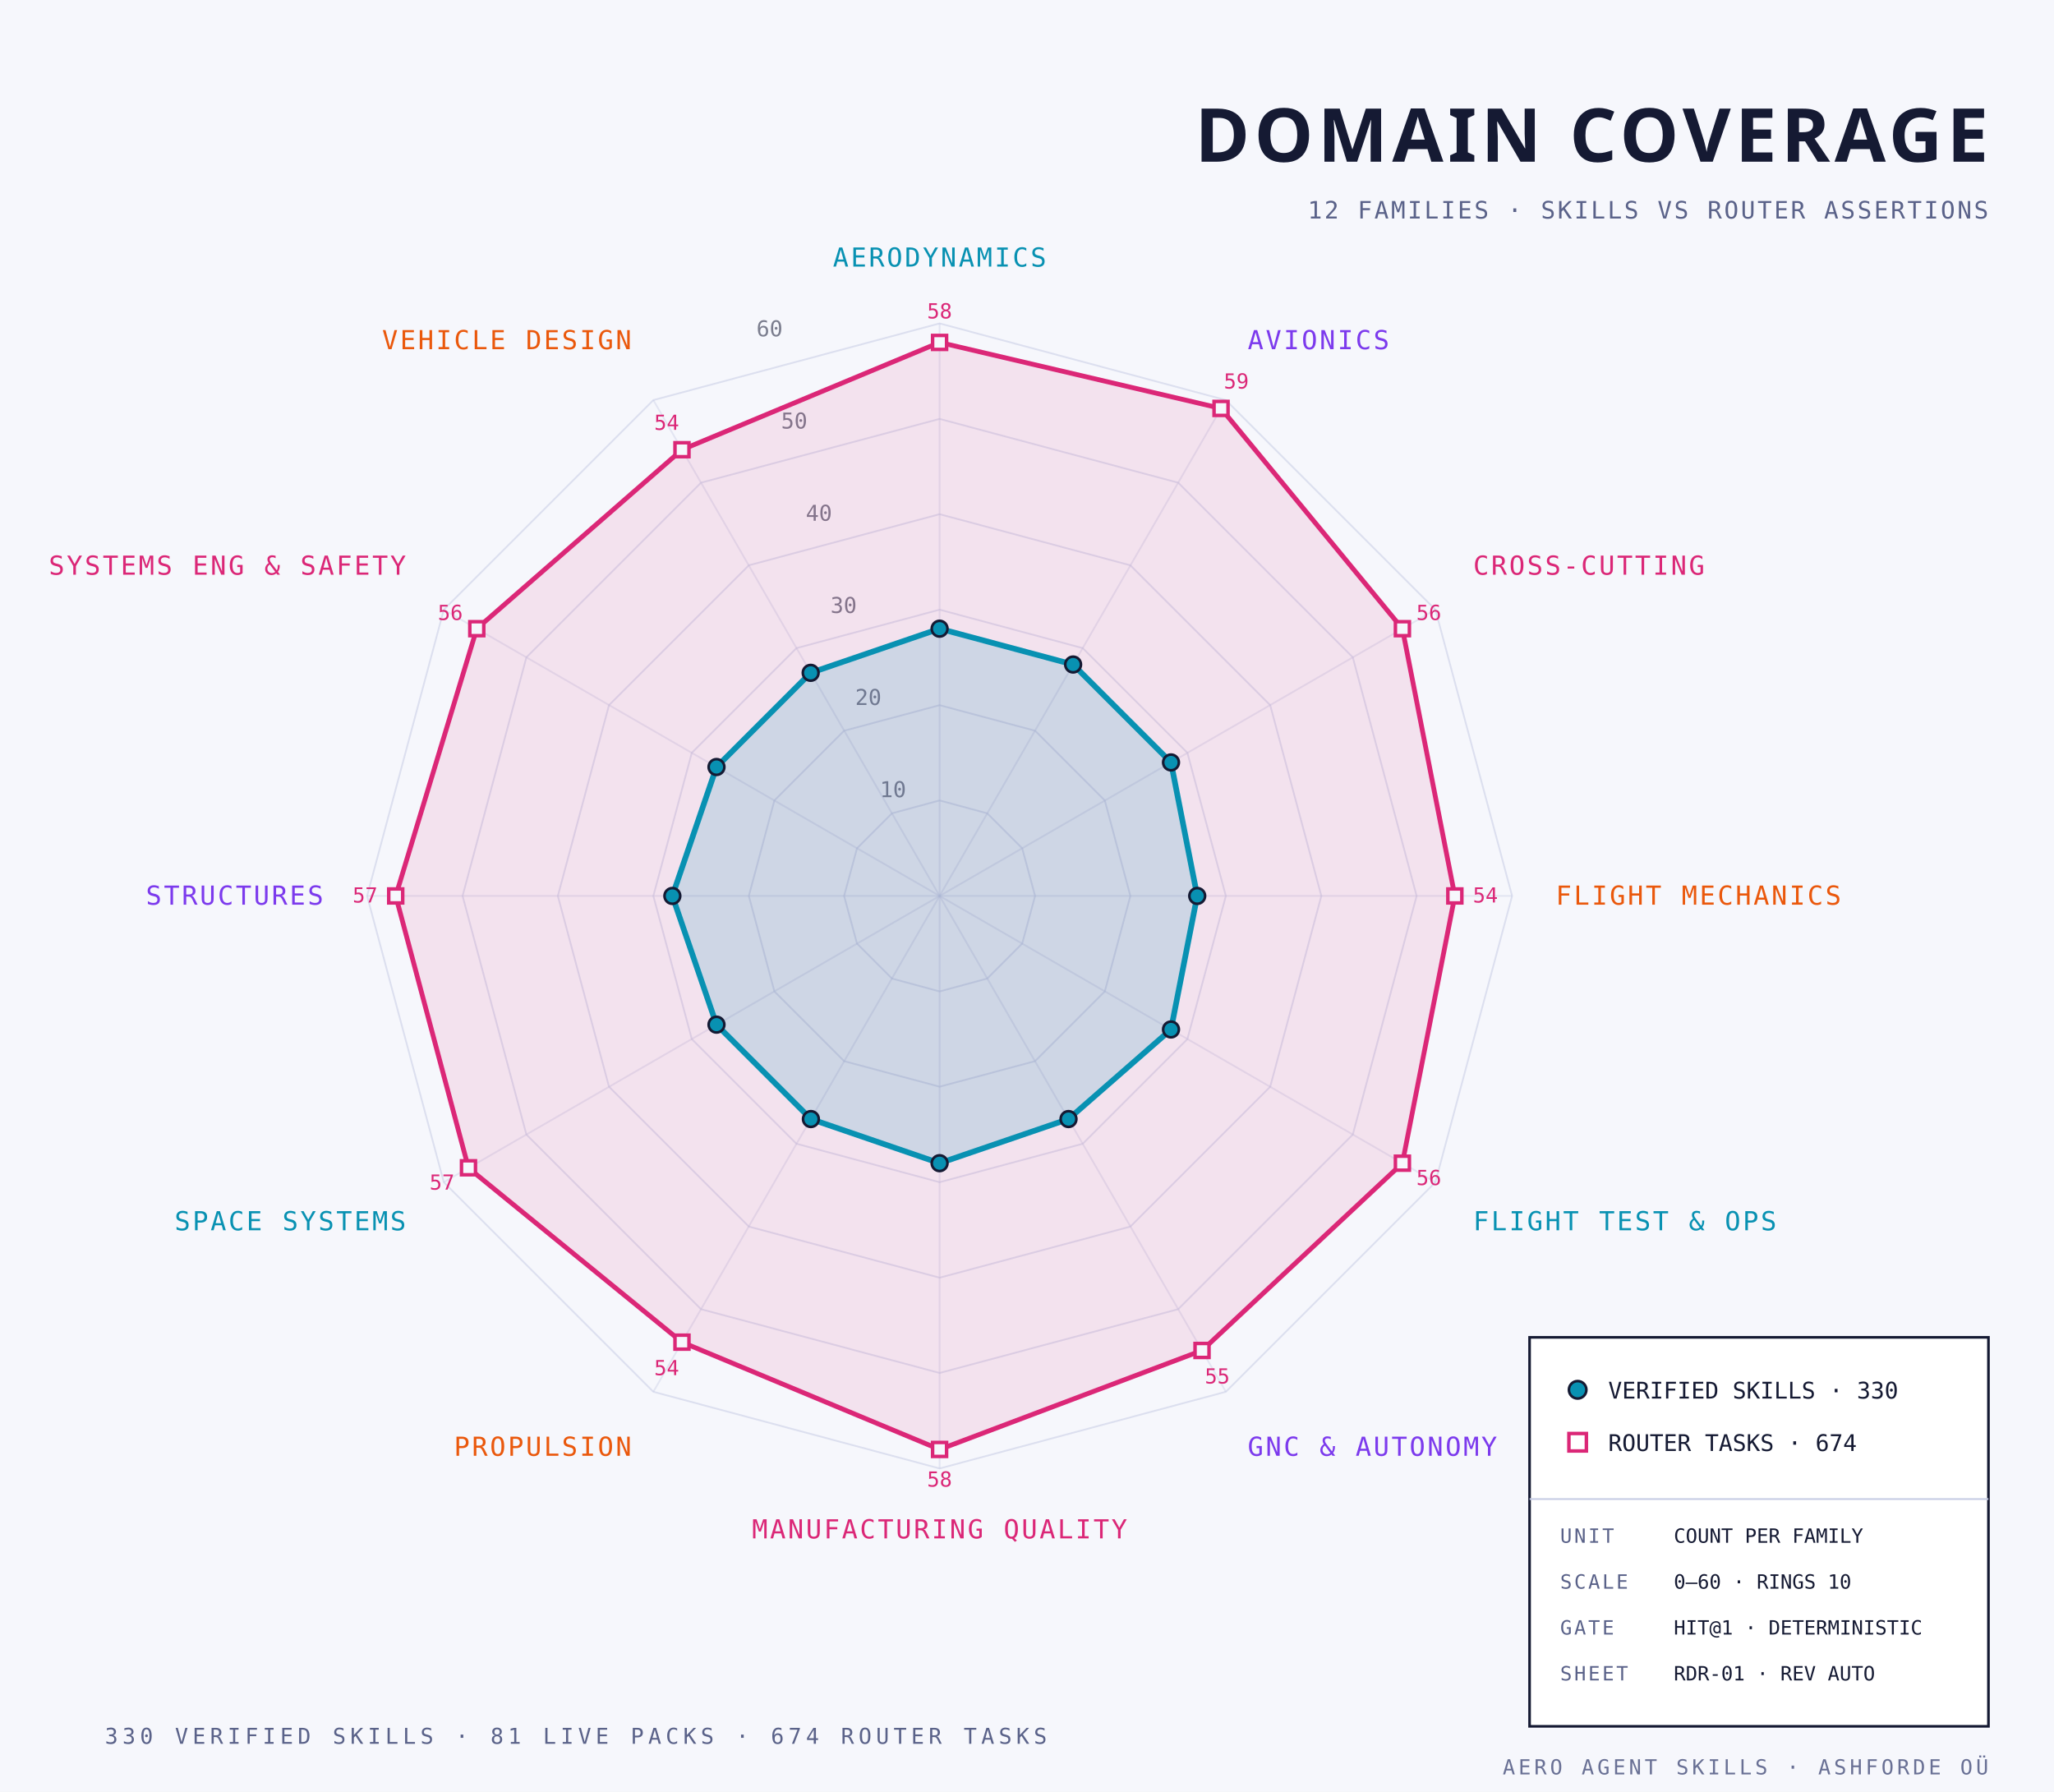
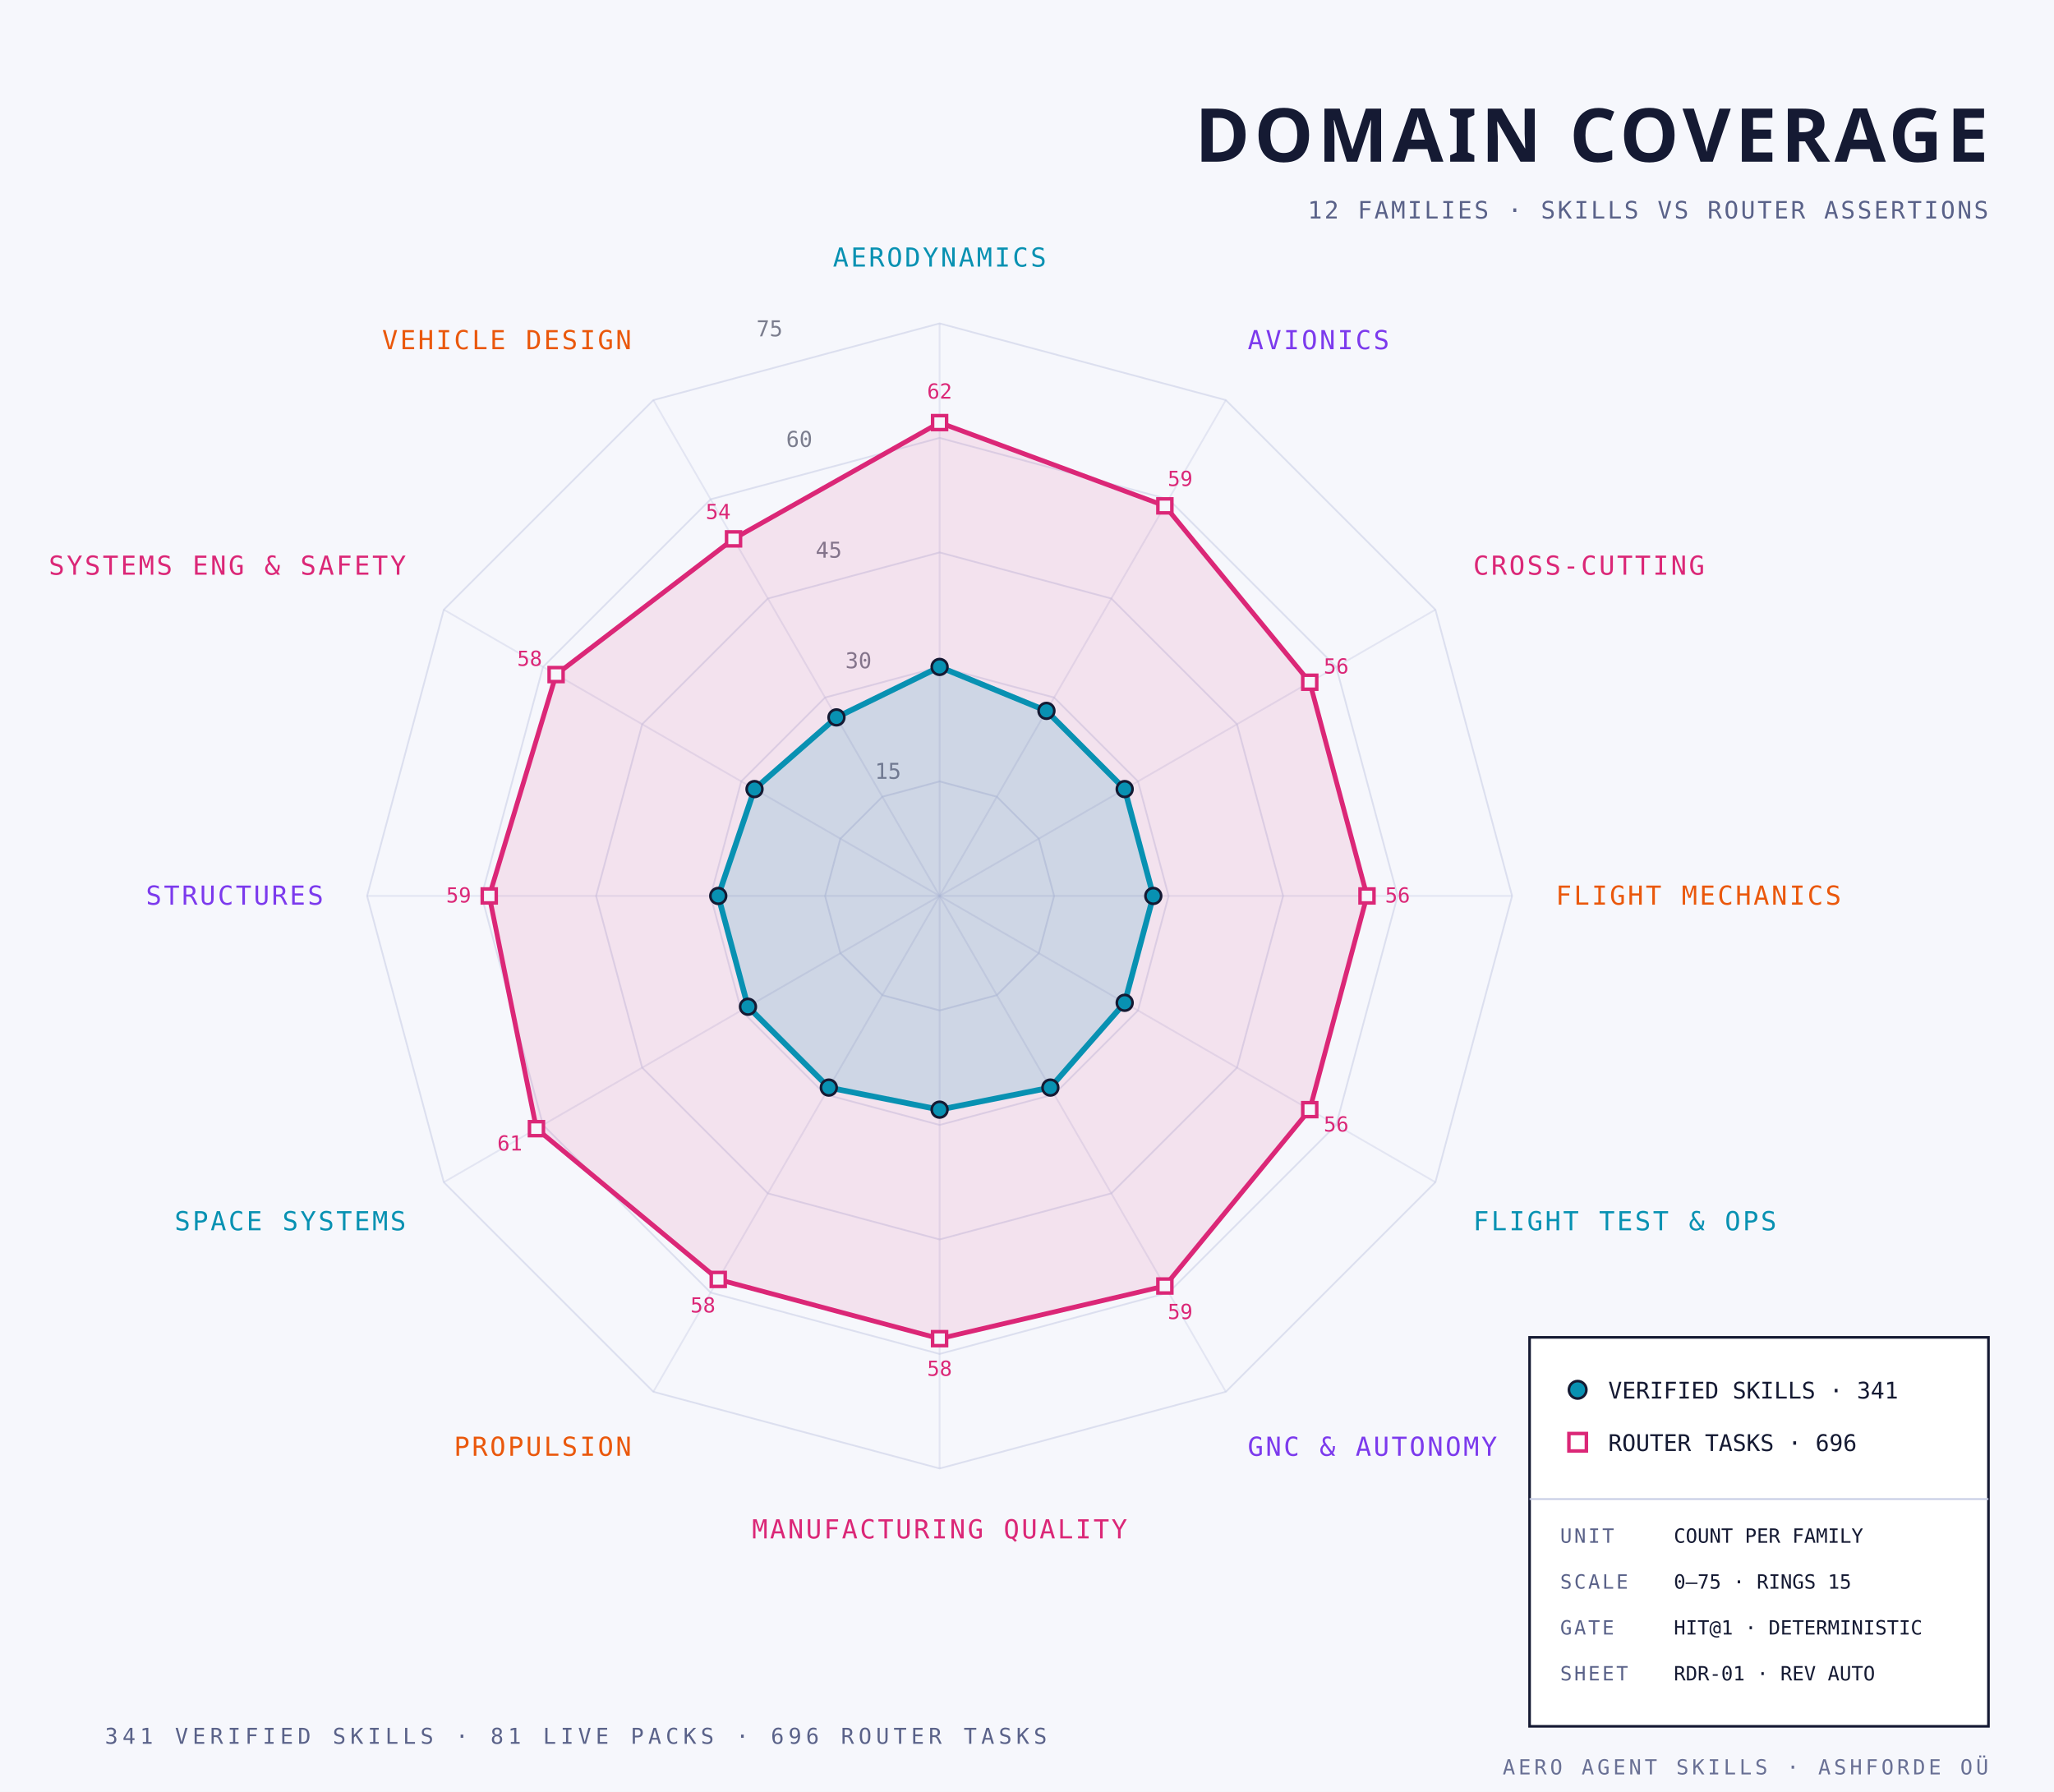
<svg xmlns="http://www.w3.org/2000/svg" width="940" height="820" viewBox="0 0 940 820">
  <style>
    .mono { font-family: "JetBrains Mono", "IBM Plex Mono", "Menlo", monospace; }
    .cond { font-family: "Barlow Condensed", "DIN Condensed", "Arial Narrow", sans-serif; font-weight: 700; text-transform: uppercase; }
    .serif { font-family: "Instrument Serif", Georgia, serif; font-style: italic; }
  </style>
  <rect width="940" height="820" fill="#f6f7fc" />
-   <polygon points="430.0,366.3 451.8,372.2 467.8,388.2 473.7,410.0 467.8,431.8 451.8,447.8 430.0,453.7 408.2,447.8 392.2,431.8 386.3,410.0 392.2,388.2 408.2,372.2" fill="none" stroke="#c6cce4" stroke-width="0.8" stroke-opacity="0.55" />
-   <polygon points="430.0,322.7 473.7,334.4 505.6,366.3 517.3,410.0 505.6,453.7 473.7,485.6 430.0,497.3 386.3,485.6 354.4,453.7 342.7,410.0 354.4,366.3 386.3,334.4" fill="none" stroke="#c6cce4" stroke-width="0.8" stroke-opacity="0.55" />
-   <polygon points="430.0,279.0 495.5,296.6 543.4,344.5 561.0,410.0 543.4,475.5 495.5,523.4 430.0,541.0 364.5,523.4 316.6,475.5 299.0,410.0 316.6,344.5 364.5,296.6" fill="none" stroke="#c6cce4" stroke-width="0.8" stroke-opacity="0.55" />
-   <polygon points="430.0,235.3 517.3,258.7 581.3,322.7 604.7,410.0 581.3,497.3 517.3,561.3 430.0,584.7 342.7,561.3 278.7,497.3 255.3,410.0 278.7,322.7 342.7,258.7" fill="none" stroke="#c6cce4" stroke-width="0.8" stroke-opacity="0.55" />
-   <polygon points="430.0,191.7 539.2,220.9 619.1,300.8 648.3,410.0 619.1,519.2 539.2,599.1 430.0,628.3 320.8,599.1 240.9,519.2 211.7,410.0 240.9,300.8 320.8,220.9" fill="none" stroke="#c6cce4" stroke-width="0.8" stroke-opacity="0.55" />
+   <polygon points="430.0,357.6 456.2,364.6 475.4,383.8 482.4,410.0 475.4,436.2 456.2,455.4 430.0,462.4 403.8,455.4 384.6,436.2 377.6,410.0 384.6,383.8 403.8,364.6" fill="none" stroke="#c6cce4" stroke-width="0.8" stroke-opacity="0.55" />
+   <polygon points="430.0,305.2 482.4,319.2 520.8,357.6 534.8,410.0 520.8,462.4 482.4,500.8 430.0,514.8 377.6,500.8 339.2,462.4 325.2,410.0 339.2,357.6 377.6,319.2" fill="none" stroke="#c6cce4" stroke-width="0.8" stroke-opacity="0.55" />
+   <polygon points="430.0,252.8 508.6,273.9 566.1,331.4 587.2,410.0 566.1,488.6 508.6,546.1 430.0,567.2 351.4,546.1 293.9,488.6 272.8,410.0 293.9,331.4 351.4,273.9" fill="none" stroke="#c6cce4" stroke-width="0.8" stroke-opacity="0.55" />
+   <polygon points="430.0,200.4 534.8,228.5 611.5,305.2 639.6,410.0 611.5,514.8 534.8,591.5 430.0,619.6 325.2,591.5 248.5,514.8 220.4,410.0 248.5,305.2 325.2,228.5" fill="none" stroke="#c6cce4" stroke-width="0.8" stroke-opacity="0.55" />
  <polygon points="430.0,148.0 561.0,183.1 656.9,279.0 692.0,410.0 656.9,541.0 561.0,636.9 430.0,672.0 299.0,636.9 203.1,541.0 168.0,410.0 203.1,279.0 299.0,183.1" fill="none" stroke="#c6cce4" stroke-width="0.8" stroke-opacity="0.55" />
  <line x1="430" y1="410" x2="430.0" y2="148.0" stroke="#c6cce4" stroke-width="0.8" stroke-opacity="0.4" />
  <line x1="430" y1="410" x2="561.0" y2="183.1" stroke="#c6cce4" stroke-width="0.8" stroke-opacity="0.4" />
  <line x1="430" y1="410" x2="656.9" y2="279.0" stroke="#c6cce4" stroke-width="0.8" stroke-opacity="0.4" />
  <line x1="430" y1="410" x2="692.0" y2="410.0" stroke="#c6cce4" stroke-width="0.8" stroke-opacity="0.4" />
  <line x1="430" y1="410" x2="656.9" y2="541.0" stroke="#c6cce4" stroke-width="0.8" stroke-opacity="0.4" />
  <line x1="430" y1="410" x2="561.0" y2="636.9" stroke="#c6cce4" stroke-width="0.8" stroke-opacity="0.4" />
  <line x1="430" y1="410" x2="430.0" y2="672.0" stroke="#c6cce4" stroke-width="0.8" stroke-opacity="0.4" />
  <line x1="430" y1="410" x2="299.0" y2="636.9" stroke="#c6cce4" stroke-width="0.8" stroke-opacity="0.4" />
  <line x1="430" y1="410" x2="203.1" y2="541.0" stroke="#c6cce4" stroke-width="0.8" stroke-opacity="0.4" />
  <line x1="430" y1="410" x2="168.0" y2="410.0" stroke="#c6cce4" stroke-width="0.8" stroke-opacity="0.4" />
  <line x1="430" y1="410" x2="203.1" y2="279.0" stroke="#c6cce4" stroke-width="0.8" stroke-opacity="0.4" />
  <line x1="430" y1="410" x2="299.0" y2="183.1" stroke="#c6cce4" stroke-width="0.8" stroke-opacity="0.4" />
-   <text class="mono" x="414.7" y="364.8" text-anchor="end" font-size="10" fill="#151a33" opacity="0.55">10</text>
-   <text class="mono" x="403.4" y="322.6" text-anchor="end" font-size="10" fill="#151a33" opacity="0.55">20</text>
-   <text class="mono" x="392.1" y="280.5" text-anchor="end" font-size="10" fill="#151a33" opacity="0.55">30</text>
-   <text class="mono" x="380.8" y="238.3" text-anchor="end" font-size="10" fill="#151a33" opacity="0.55">40</text>
-   <text class="mono" x="369.5" y="196.1" text-anchor="end" font-size="10" fill="#151a33" opacity="0.55">50</text>
-   <text class="mono" x="358.2" y="153.9" text-anchor="end" font-size="10" fill="#151a33" opacity="0.55">60</text>
+   <text class="mono" x="412.4" y="356.4" text-anchor="end" font-size="10" fill="#151a33" opacity="0.55">15</text>
+   <text class="mono" x="398.9" y="305.8" text-anchor="end" font-size="10" fill="#151a33" opacity="0.55">30</text>
+   <text class="mono" x="385.3" y="255.2" text-anchor="end" font-size="10" fill="#151a33" opacity="0.55">45</text>
+   <text class="mono" x="371.8" y="204.5" text-anchor="end" font-size="10" fill="#151a33" opacity="0.55">60</text>
+   <text class="mono" x="358.2" y="153.9" text-anchor="end" font-size="10" fill="#151a33" opacity="0.55">75</text>
  <text class="mono" x="430.0" y="122.0" text-anchor="middle" font-size="12" fill="#0891b2" letter-spacing="1">AERODYNAMICS</text>
  <text class="mono" x="571.0" y="159.8" text-anchor="start" font-size="12" fill="#7c3aed" letter-spacing="1">AVIONICS</text>
  <text class="mono" x="674.2" y="263.0" text-anchor="start" font-size="12" fill="#db2777" letter-spacing="1">CROSS-CUTTING</text>
  <text class="mono" x="712.0" y="414.0" text-anchor="start" font-size="12" fill="#ea580c" letter-spacing="1">FLIGHT MECHANICS</text>
  <text class="mono" x="674.2" y="563.0" text-anchor="start" font-size="12" fill="#0891b2" letter-spacing="1">FLIGHT TEST &amp; OPS</text>
  <text class="mono" x="571.0" y="666.2" text-anchor="start" font-size="12" fill="#7c3aed" letter-spacing="1">GNC &amp; AUTONOMY</text>
  <text class="mono" x="430.0" y="704.0" text-anchor="middle" font-size="12" fill="#db2777" letter-spacing="1">MANUFACTURING QUALITY</text>
  <text class="mono" x="289.0" y="666.2" text-anchor="end" font-size="12" fill="#ea580c" letter-spacing="1">PROPULSION</text>
  <text class="mono" x="185.8" y="563.0" text-anchor="end" font-size="12" fill="#0891b2" letter-spacing="1">SPACE SYSTEMS</text>
  <text class="mono" x="148.0" y="414.0" text-anchor="end" font-size="12" fill="#7c3aed" letter-spacing="1">STRUCTURES</text>
  <text class="mono" x="185.8" y="263.0" text-anchor="end" font-size="12" fill="#db2777" letter-spacing="1">SYSTEMS ENG &amp; SAFETY</text>
  <text class="mono" x="289.0" y="159.8" text-anchor="end" font-size="12" fill="#ea580c" letter-spacing="1">VEHICLE DESIGN</text>
-   <polygon points="430.0,156.7 558.8,186.9 641.8,287.7 665.8,410.0 641.8,532.3 550.1,618.0 430.0,663.3 312.1,614.2 214.4,534.5 181.1,410.0 218.2,287.7 312.1,205.8" fill="#db2777" fill-opacity="0.10" stroke="#db2777" stroke-width="2.2" />
-   <rect x="426.8" y="153.5" width="6.4" height="6.4" fill="#f6f7fc" stroke="#db2777" stroke-width="1.6" />
-   <rect x="555.6" y="183.7" width="6.4" height="6.4" fill="#f6f7fc" stroke="#db2777" stroke-width="1.6" />
-   <rect x="638.6" y="284.5" width="6.4" height="6.4" fill="#f6f7fc" stroke="#db2777" stroke-width="1.6" />
-   <rect x="662.6" y="406.8" width="6.4" height="6.4" fill="#f6f7fc" stroke="#db2777" stroke-width="1.6" />
-   <rect x="638.6" y="529.1" width="6.4" height="6.4" fill="#f6f7fc" stroke="#db2777" stroke-width="1.6" />
-   <rect x="546.9" y="614.8" width="6.4" height="6.4" fill="#f6f7fc" stroke="#db2777" stroke-width="1.6" />
-   <rect x="426.8" y="660.1" width="6.4" height="6.4" fill="#f6f7fc" stroke="#db2777" stroke-width="1.6" />
-   <rect x="308.9" y="611.0" width="6.4" height="6.4" fill="#f6f7fc" stroke="#db2777" stroke-width="1.6" />
-   <rect x="211.2" y="531.2" width="6.4" height="6.4" fill="#f6f7fc" stroke="#db2777" stroke-width="1.6" />
-   <rect x="177.9" y="406.8" width="6.4" height="6.4" fill="#f6f7fc" stroke="#db2777" stroke-width="1.6" />
-   <rect x="215.0" y="284.5" width="6.4" height="6.4" fill="#f6f7fc" stroke="#db2777" stroke-width="1.6" />
-   <rect x="308.9" y="202.6" width="6.4" height="6.4" fill="#f6f7fc" stroke="#db2777" stroke-width="1.6" />
-   <polygon points="430.0,287.7 491.1,304.1 535.9,348.9 547.9,410.0 535.9,471.1 489.0,512.1 430.0,532.3 371.1,512.1 327.9,468.9 307.7,410.0 327.9,351.0 371.0,307.9" fill="#0891b2" fill-opacity="0.16" stroke="#0891b2" stroke-width="2.6" />
-   <circle cx="430.0" cy="287.7" r="3.6" fill="#0891b2" stroke="#151a33" stroke-width="1.2" />
-   <circle cx="491.1" cy="304.1" r="3.6" fill="#0891b2" stroke="#151a33" stroke-width="1.2" />
-   <circle cx="535.9" cy="348.9" r="3.6" fill="#0891b2" stroke="#151a33" stroke-width="1.2" />
-   <circle cx="547.9" cy="410.0" r="3.6" fill="#0891b2" stroke="#151a33" stroke-width="1.2" />
-   <circle cx="535.9" cy="471.1" r="3.6" fill="#0891b2" stroke="#151a33" stroke-width="1.2" />
-   <circle cx="489.0" cy="512.1" r="3.6" fill="#0891b2" stroke="#151a33" stroke-width="1.2" />
-   <circle cx="430.0" cy="532.3" r="3.6" fill="#0891b2" stroke="#151a33" stroke-width="1.2" />
-   <circle cx="371.1" cy="512.1" r="3.6" fill="#0891b2" stroke="#151a33" stroke-width="1.2" />
-   <circle cx="327.9" cy="468.9" r="3.6" fill="#0891b2" stroke="#151a33" stroke-width="1.2" />
-   <circle cx="307.7" cy="410.0" r="3.6" fill="#0891b2" stroke="#151a33" stroke-width="1.2" />
-   <circle cx="327.9" cy="351.0" r="3.6" fill="#0891b2" stroke="#151a33" stroke-width="1.2" />
-   <circle cx="371.0" cy="307.9" r="3.6" fill="#0891b2" stroke="#151a33" stroke-width="1.2" />
-   <text class="mono" x="430.0" y="145.7" text-anchor="middle" font-size="9.5" fill="#db2777">58</text>
-   <text class="mono" x="565.8" y="177.8" text-anchor="middle" font-size="9.5" fill="#db2777">59</text>
-   <text class="mono" x="653.9" y="283.7" text-anchor="middle" font-size="9.5" fill="#db2777">56</text>
-   <text class="mono" x="679.8" y="413.0" text-anchor="middle" font-size="9.5" fill="#db2777">54</text>
-   <text class="mono" x="653.9" y="542.3" text-anchor="middle" font-size="9.5" fill="#db2777">56</text>
-   <text class="mono" x="557.1" y="633.1" text-anchor="middle" font-size="9.5" fill="#db2777">55</text>
-   <text class="mono" x="430.0" y="680.3" text-anchor="middle" font-size="9.5" fill="#db2777">58</text>
-   <text class="mono" x="305.1" y="629.3" text-anchor="middle" font-size="9.5" fill="#db2777">54</text>
-   <text class="mono" x="202.3" y="544.4" text-anchor="middle" font-size="9.5" fill="#db2777">57</text>
-   <text class="mono" x="167.1" y="413.0" text-anchor="middle" font-size="9.5" fill="#db2777">57</text>
-   <text class="mono" x="206.1" y="283.7" text-anchor="middle" font-size="9.5" fill="#db2777">56</text>
-   <text class="mono" x="305.1" y="196.7" text-anchor="middle" font-size="9.5" fill="#db2777">54</text>
+   <polygon points="430.0,193.4 533.1,231.5 599.4,312.2 625.6,410.0 599.4,507.8 533.1,588.5 430.0,612.6 328.7,585.5 245.5,516.5 223.9,410.0 254.5,308.7 335.7,246.6" fill="#db2777" fill-opacity="0.10" stroke="#db2777" stroke-width="2.2" />
+   <rect x="426.8" y="190.2" width="6.4" height="6.4" fill="#f6f7fc" stroke="#db2777" stroke-width="1.6" />
+   <rect x="529.9" y="228.3" width="6.4" height="6.4" fill="#f6f7fc" stroke="#db2777" stroke-width="1.6" />
+   <rect x="596.2" y="309.0" width="6.4" height="6.4" fill="#f6f7fc" stroke="#db2777" stroke-width="1.6" />
+   <rect x="622.4" y="406.8" width="6.4" height="6.4" fill="#f6f7fc" stroke="#db2777" stroke-width="1.6" />
+   <rect x="596.2" y="504.6" width="6.4" height="6.4" fill="#f6f7fc" stroke="#db2777" stroke-width="1.6" />
+   <rect x="529.9" y="585.3" width="6.4" height="6.4" fill="#f6f7fc" stroke="#db2777" stroke-width="1.6" />
+   <rect x="426.8" y="609.4" width="6.4" height="6.4" fill="#f6f7fc" stroke="#db2777" stroke-width="1.6" />
+   <rect x="325.5" y="582.3" width="6.4" height="6.4" fill="#f6f7fc" stroke="#db2777" stroke-width="1.6" />
+   <rect x="242.3" y="513.3" width="6.4" height="6.4" fill="#f6f7fc" stroke="#db2777" stroke-width="1.6" />
+   <rect x="220.7" y="406.8" width="6.4" height="6.4" fill="#f6f7fc" stroke="#db2777" stroke-width="1.6" />
+   <rect x="251.3" y="305.5" width="6.4" height="6.4" fill="#f6f7fc" stroke="#db2777" stroke-width="1.6" />
+   <rect x="332.5" y="243.4" width="6.4" height="6.4" fill="#f6f7fc" stroke="#db2777" stroke-width="1.6" />
+   <polygon points="430.0,305.2 478.9,325.3 514.7,361.1 527.8,410.0 514.7,458.9 480.7,497.7 430.0,507.8 379.3,497.7 342.3,460.7 328.7,410.0 345.3,361.1 382.8,328.3" fill="#0891b2" fill-opacity="0.16" stroke="#0891b2" stroke-width="2.6" />
+   <circle cx="430.0" cy="305.2" r="3.6" fill="#0891b2" stroke="#151a33" stroke-width="1.2" />
+   <circle cx="478.9" cy="325.3" r="3.6" fill="#0891b2" stroke="#151a33" stroke-width="1.2" />
+   <circle cx="514.7" cy="361.1" r="3.6" fill="#0891b2" stroke="#151a33" stroke-width="1.2" />
+   <circle cx="527.8" cy="410.0" r="3.6" fill="#0891b2" stroke="#151a33" stroke-width="1.2" />
+   <circle cx="514.7" cy="458.9" r="3.6" fill="#0891b2" stroke="#151a33" stroke-width="1.2" />
+   <circle cx="480.7" cy="497.7" r="3.6" fill="#0891b2" stroke="#151a33" stroke-width="1.2" />
+   <circle cx="430.0" cy="507.8" r="3.6" fill="#0891b2" stroke="#151a33" stroke-width="1.2" />
+   <circle cx="379.3" cy="497.7" r="3.6" fill="#0891b2" stroke="#151a33" stroke-width="1.2" />
+   <circle cx="342.3" cy="460.7" r="3.6" fill="#0891b2" stroke="#151a33" stroke-width="1.2" />
+   <circle cx="328.7" cy="410.0" r="3.6" fill="#0891b2" stroke="#151a33" stroke-width="1.2" />
+   <circle cx="345.3" cy="361.1" r="3.6" fill="#0891b2" stroke="#151a33" stroke-width="1.2" />
+   <circle cx="382.8" cy="328.3" r="3.6" fill="#0891b2" stroke="#151a33" stroke-width="1.2" />
+   <text class="mono" x="430.0" y="182.4" text-anchor="middle" font-size="9.5" fill="#db2777">62</text>
+   <text class="mono" x="540.1" y="222.4" text-anchor="middle" font-size="9.5" fill="#db2777">59</text>
+   <text class="mono" x="611.5" y="308.2" text-anchor="middle" font-size="9.5" fill="#db2777">56</text>
+   <text class="mono" x="639.6" y="413.0" text-anchor="middle" font-size="9.5" fill="#db2777">56</text>
+   <text class="mono" x="611.5" y="517.8" text-anchor="middle" font-size="9.5" fill="#db2777">56</text>
+   <text class="mono" x="540.1" y="603.6" text-anchor="middle" font-size="9.5" fill="#db2777">59</text>
+   <text class="mono" x="430.0" y="629.6" text-anchor="middle" font-size="9.5" fill="#db2777">58</text>
+   <text class="mono" x="321.7" y="600.6" text-anchor="middle" font-size="9.5" fill="#db2777">58</text>
+   <text class="mono" x="233.3" y="526.5" text-anchor="middle" font-size="9.5" fill="#db2777">61</text>
+   <text class="mono" x="209.9" y="413.0" text-anchor="middle" font-size="9.5" fill="#db2777">59</text>
+   <text class="mono" x="242.4" y="304.7" text-anchor="middle" font-size="9.5" fill="#db2777">58</text>
+   <text class="mono" x="328.7" y="237.5" text-anchor="middle" font-size="9.5" fill="#db2777">54</text>
  <text class="cond" x="910.0" y="74.0" text-anchor="end" font-size="34" fill="#151a33" letter-spacing="2">DOMAIN COVERAGE</text>
  <text class="mono" x="910.0" y="100.0" text-anchor="end" font-size="11" fill="#5a6289" letter-spacing="1">12 FAMILIES · SKILLS VS ROUTER ASSERTIONS</text>
  <rect x="700" y="612" width="210" height="178" fill="#ffffff" stroke="#151a33" stroke-width="1.2" />
  <line x1="700" y1="686" x2="910" y2="686" stroke="#c6cce4" stroke-width="0.8" />
  <circle cx="722" cy="636" r="4" fill="#0891b2" stroke="#151a33" stroke-width="1.2" />
-   <text class="mono" x="736.0" y="640.0" text-anchor="start" font-size="10.5" fill="#151a33">VERIFIED SKILLS · 330</text>
+   <text class="mono" x="736.0" y="640.0" text-anchor="start" font-size="10.5" fill="#151a33">VERIFIED SKILLS · 341</text>
  <rect x="718" y="656" width="8" height="8" fill="none" stroke="#db2777" stroke-width="1.6" />
-   <text class="mono" x="736.0" y="664.0" text-anchor="start" font-size="10.5" fill="#151a33">ROUTER TASKS · 674</text>
+   <text class="mono" x="736.0" y="664.0" text-anchor="start" font-size="10.5" fill="#151a33">ROUTER TASKS · 696</text>
  <text class="mono" x="714.0" y="706.0" text-anchor="start" font-size="9" fill="#5a6289" letter-spacing="1">UNIT</text>
  <text class="mono" x="766.0" y="706.0" text-anchor="start" font-size="9" fill="#151a33">COUNT PER FAMILY</text>
  <text class="mono" x="714.0" y="727.0" text-anchor="start" font-size="9" fill="#5a6289" letter-spacing="1">SCALE</text>
-   <text class="mono" x="766.0" y="727.0" text-anchor="start" font-size="9" fill="#151a33">0–60 · RINGS 10</text>
+   <text class="mono" x="766.0" y="727.0" text-anchor="start" font-size="9" fill="#151a33">0–75 · RINGS 15</text>
  <text class="mono" x="714.0" y="748.0" text-anchor="start" font-size="9" fill="#5a6289" letter-spacing="1">GATE</text>
  <text class="mono" x="766.0" y="748.0" text-anchor="start" font-size="9" fill="#151a33">HIT@1 · DETERMINISTIC</text>
  <text class="mono" x="714.0" y="769.0" text-anchor="start" font-size="9" fill="#5a6289" letter-spacing="1">SHEET</text>
  <text class="mono" x="766.0" y="769.0" text-anchor="start" font-size="9" fill="#151a33">RDR-01 · REV AUTO</text>
-   <text class="mono" x="48.0" y="798.0" text-anchor="start" font-size="10" fill="#5a6289" letter-spacing="2">330 VERIFIED SKILLS · 81 LIVE PACKS · 674 ROUTER TASKS</text>
+   <text class="mono" x="48.0" y="798.0" text-anchor="start" font-size="10" fill="#5a6289" letter-spacing="2">341 VERIFIED SKILLS · 81 LIVE PACKS · 696 ROUTER TASKS</text>
  <text class="mono" x="910.0" y="812.0" text-anchor="end" font-size="9.5" fill="#5a6289" letter-spacing="1.5" opacity="0.9">AERO AGENT SKILLS · ASHFORDE OÜ</text>
</svg>
